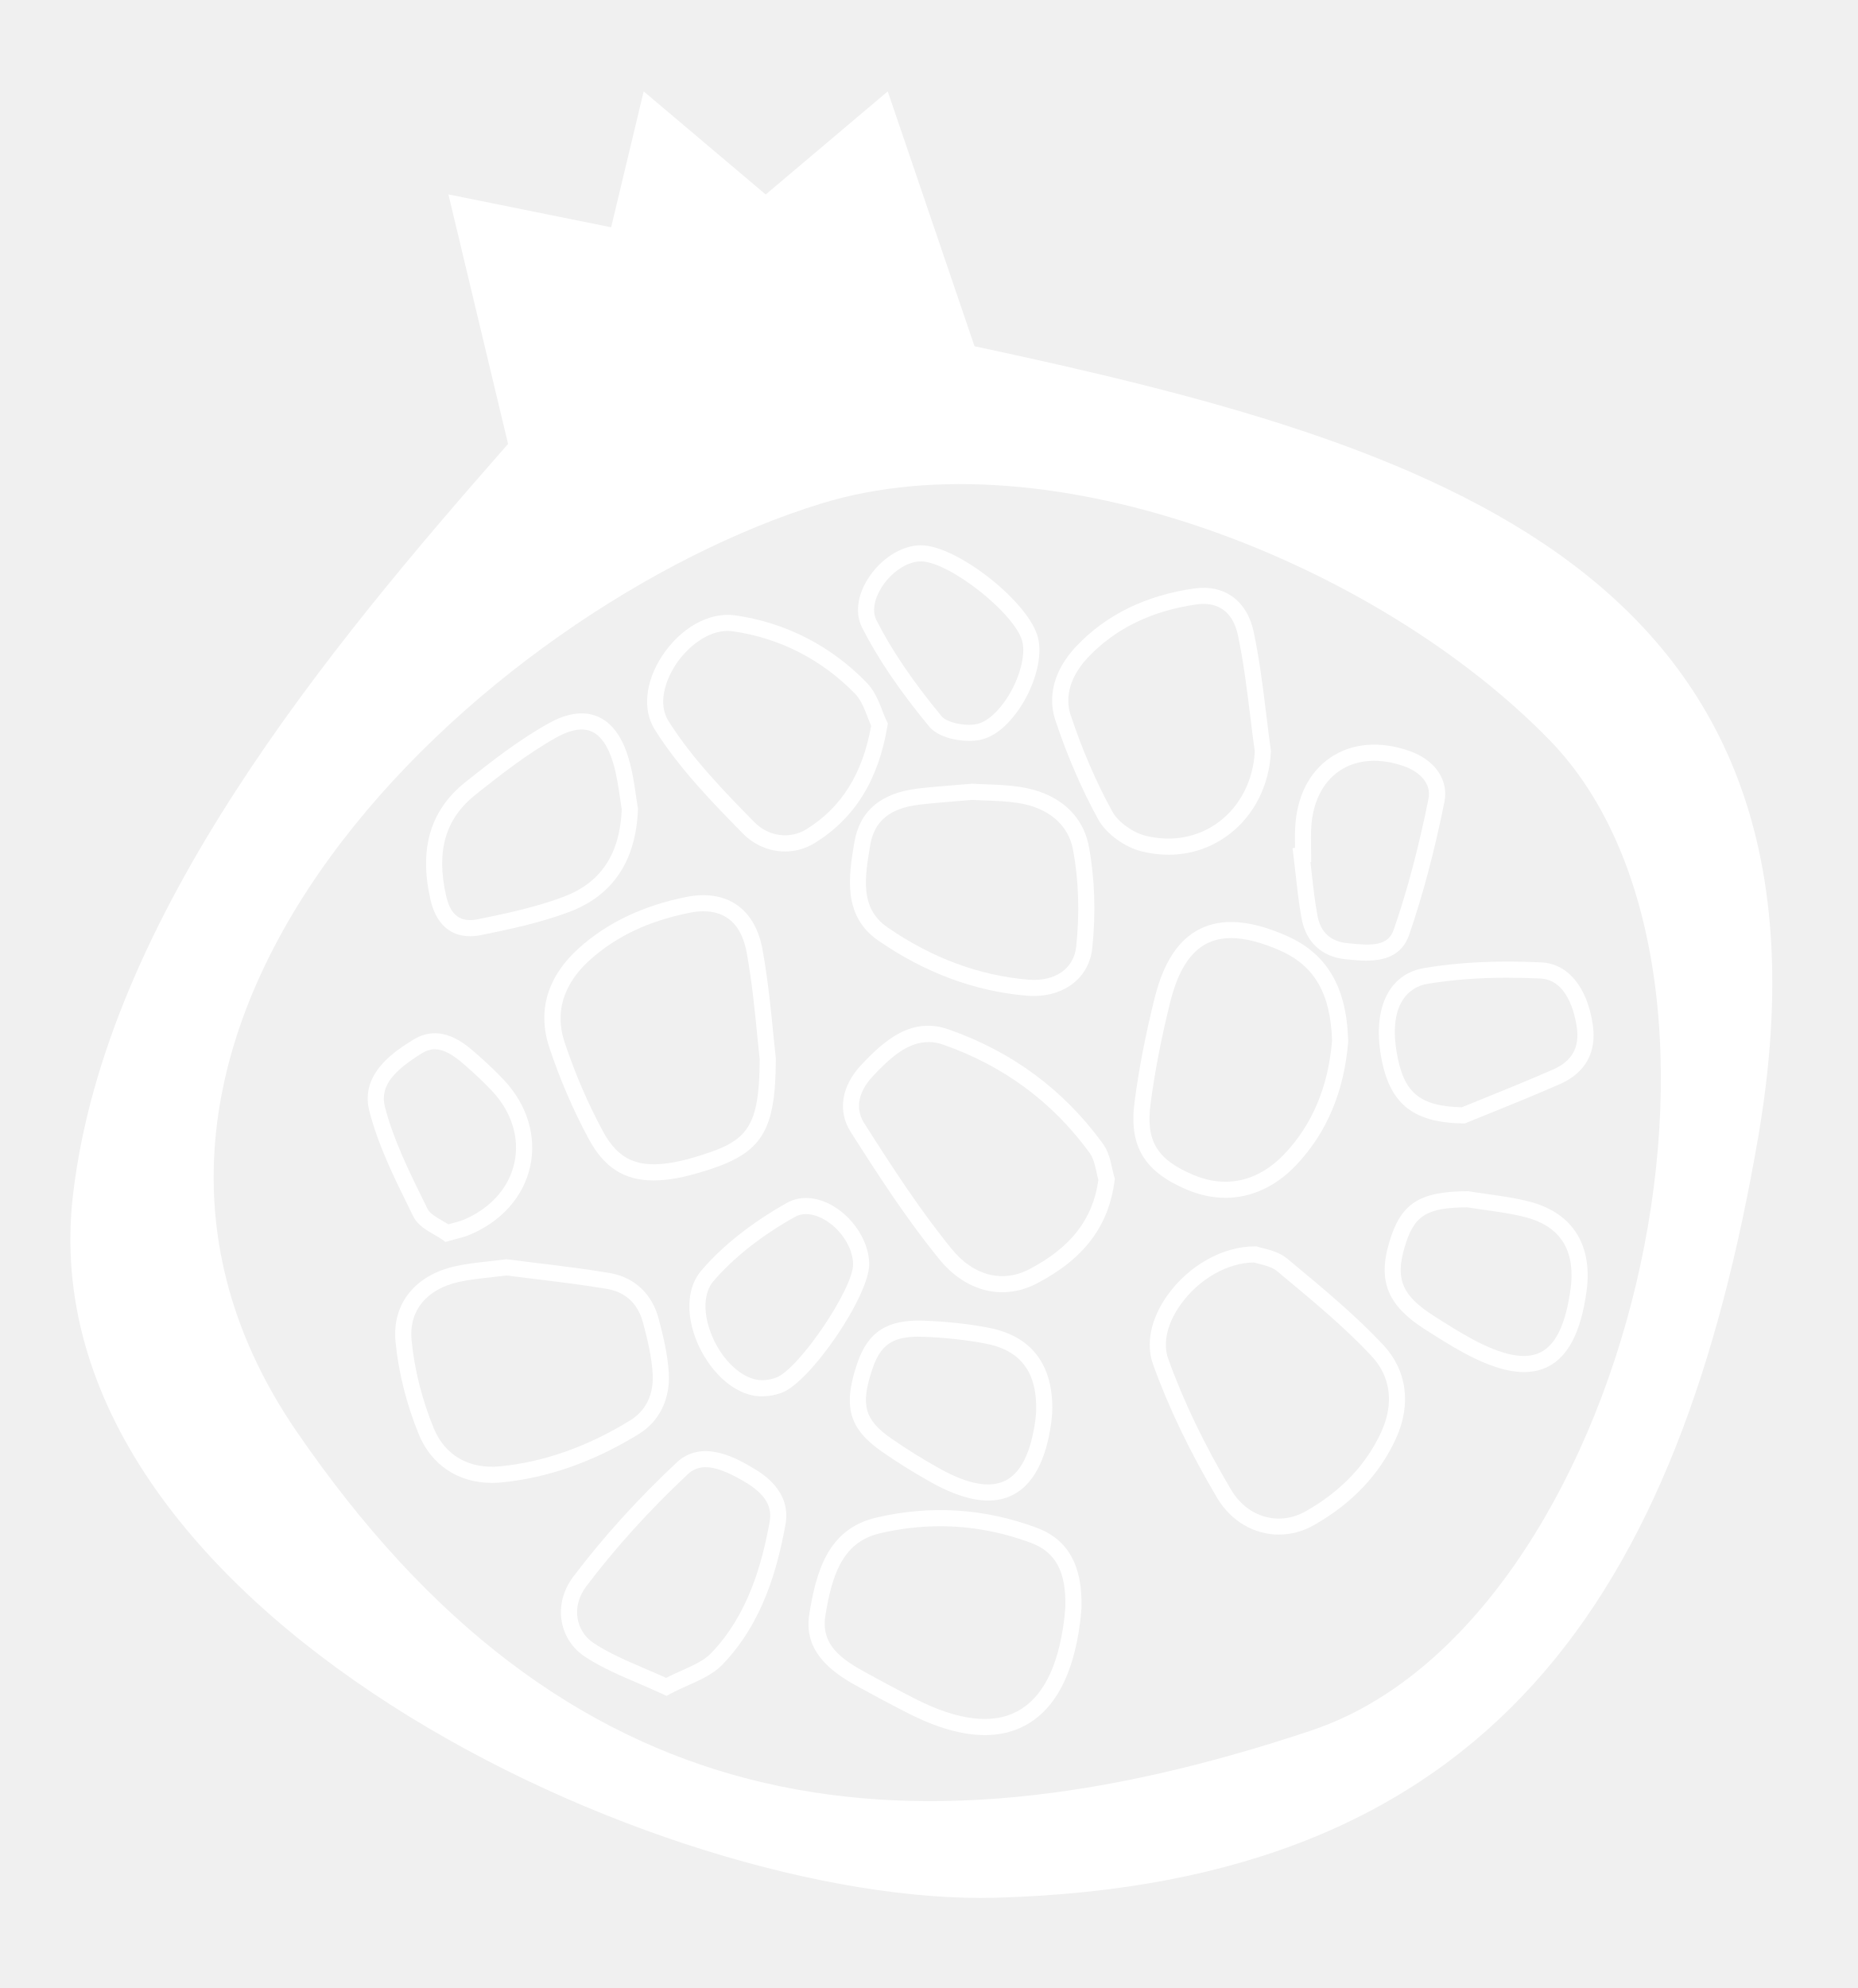
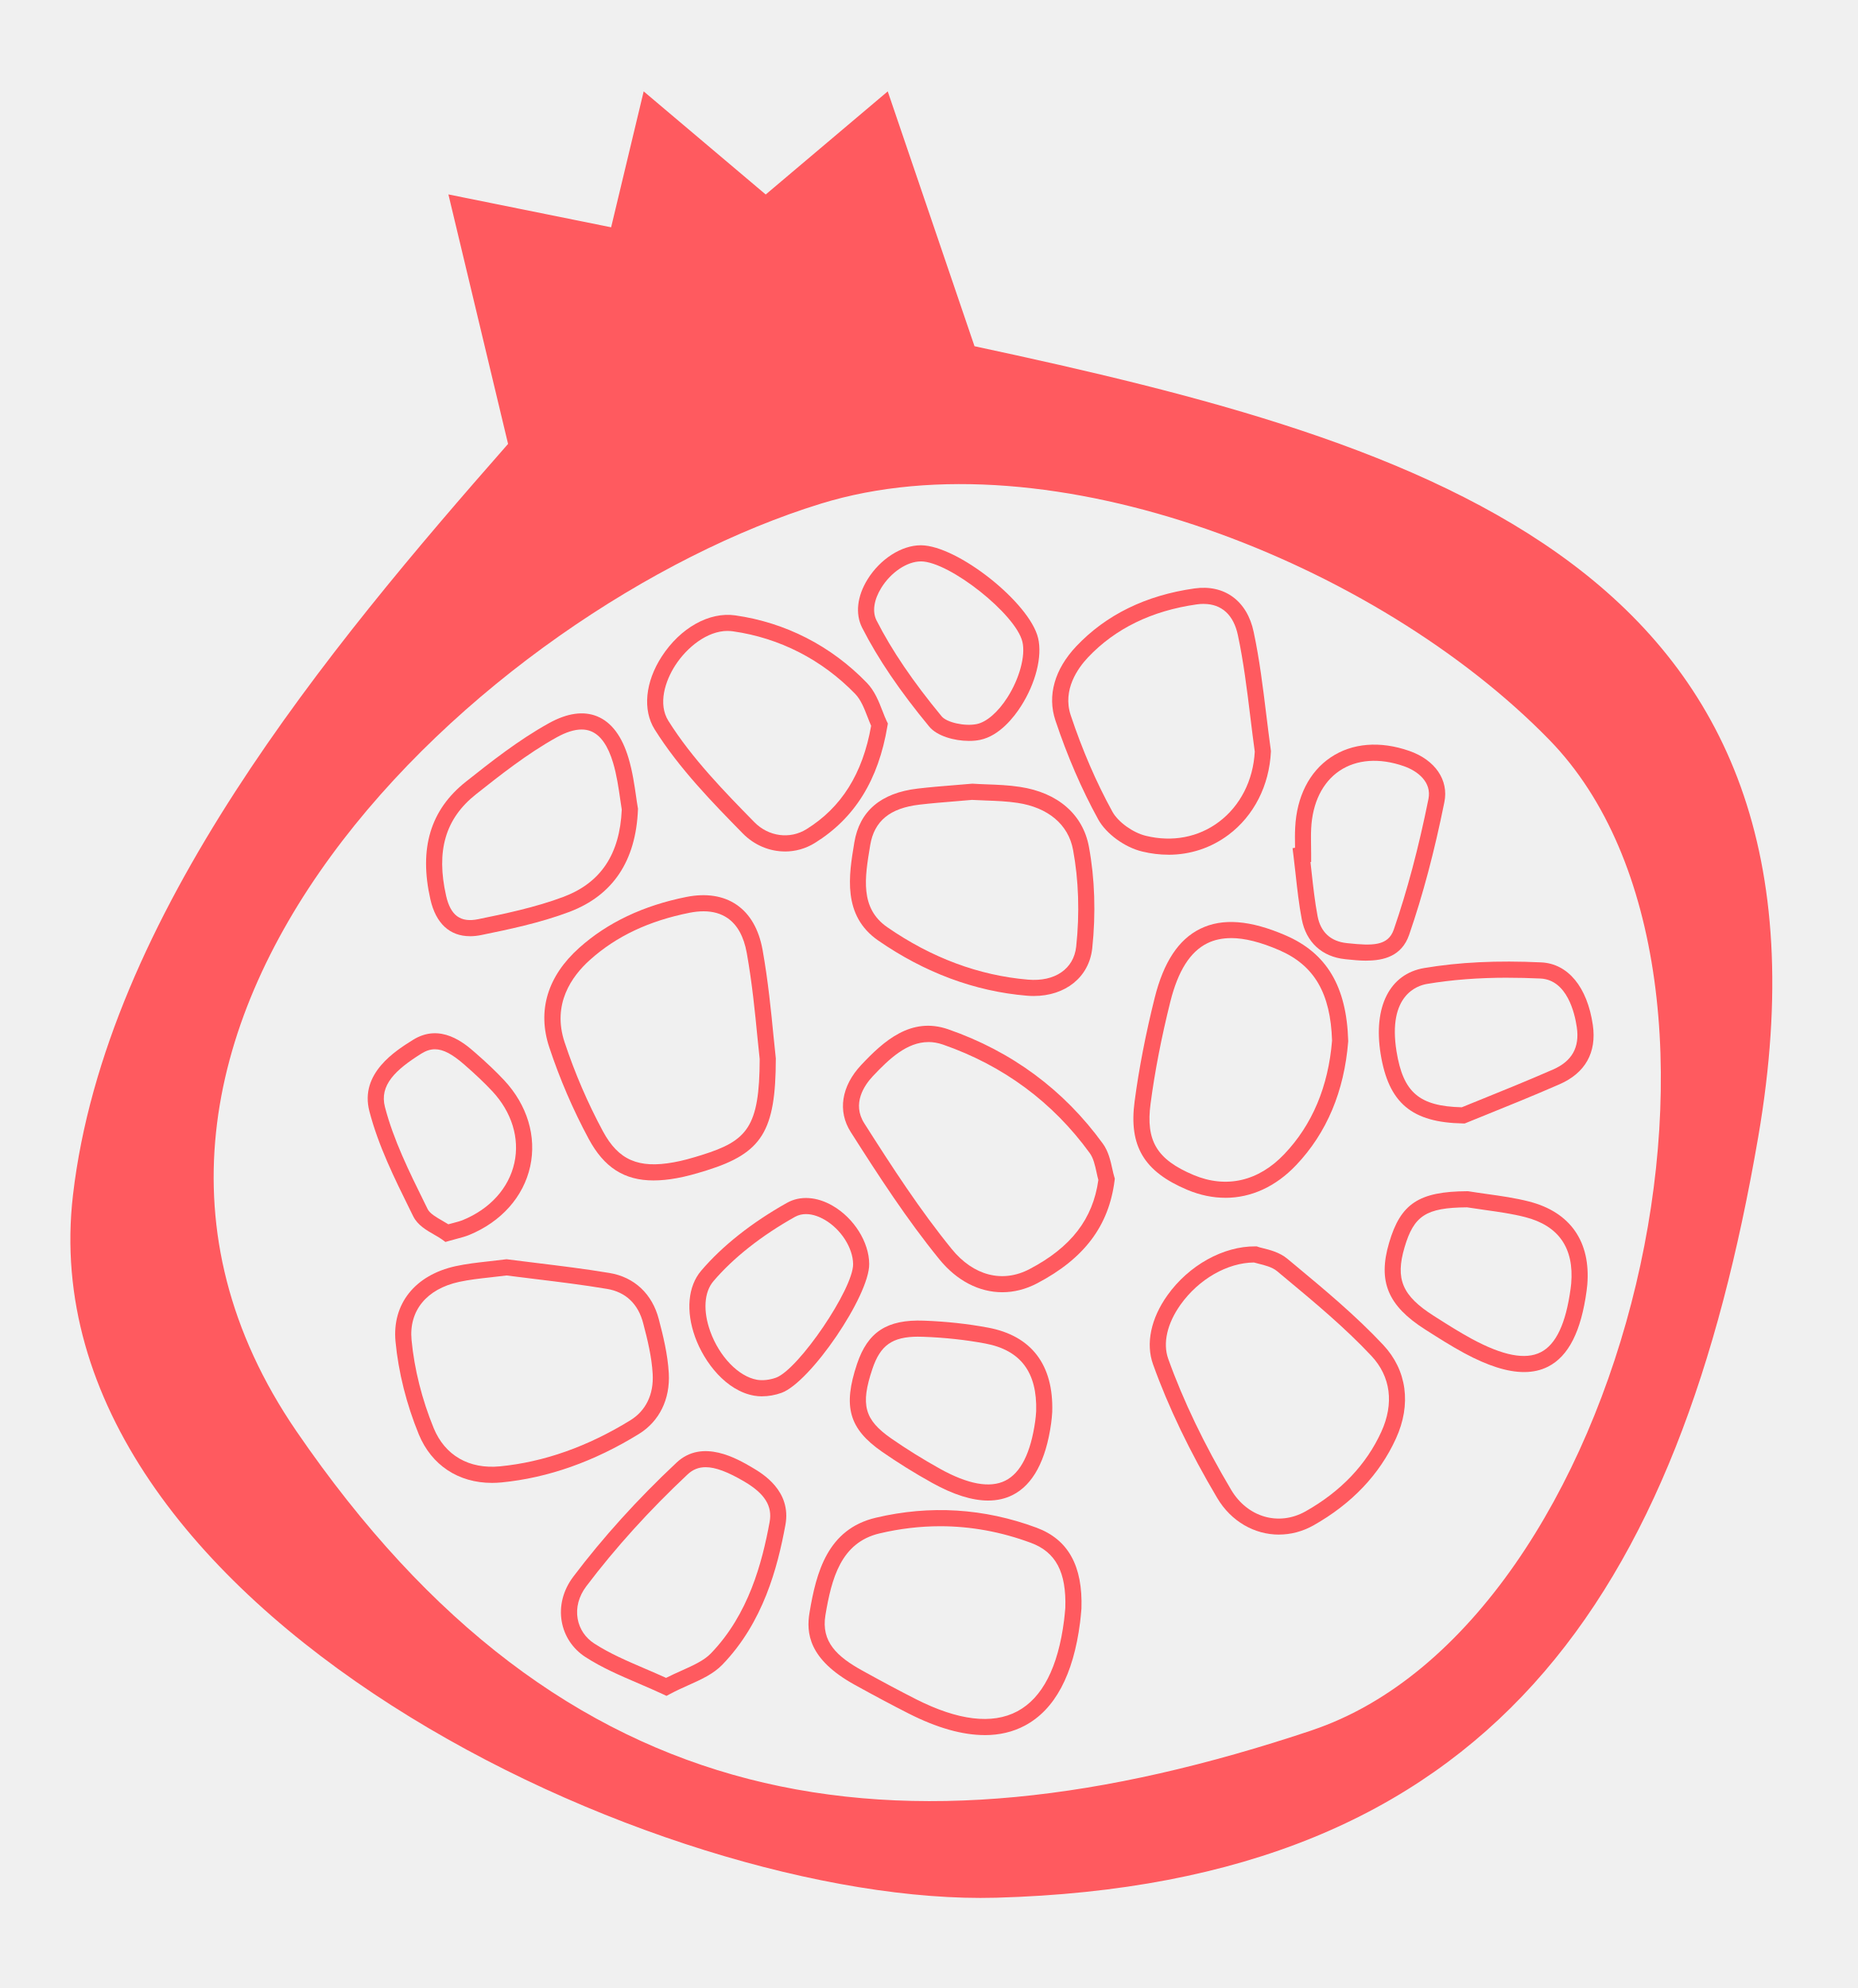
<svg xmlns="http://www.w3.org/2000/svg" viewBox="0 0 595.28 637">
-   <path fill="#fff" d="M312.32,110.94l-27.81-81.66-39.11,33.04-39.11-33.04-10.43,43.55-52.15-10.53,19.12,79.94C105.3,207.71,33.83,293.42,23.39,382.91c-15.49,132.89,189.07,228.13,295.88,225.16,158.69-4.41,218.93-96.74,244.22-243.76,31.4-182.62-106.31-222.32-251.17-253.37M420.39,554.45c-132.91,44.46-239.9,29.04-325.41-95.89C7.42,330.66,155.89,194.41,263.08,161.38c73.5-22.64,178.41,19.18,233.48,75.7,74.03,75.95,25.42,283.38-76.18,317.36" />
-   <path fill="#fff" d="M209.45,378.24c-9.45,0-15.87-4.21-20.77-13.3-5.02-9.32-9.28-19.21-12.65-29.38-3.89-11.74-.57-22.76,9.61-31.86,9.03-8.09,20.6-13.57,34.4-16.31,6.27-1.24,11.8-.38,16,2.49,4.35,2.97,7.17,7.87,8.37,14.55,1.76,9.82,2.75,19.94,3.47,27.33.27,2.78.51,5.18.74,7.18l.02.15v.15c-.04,23.19-4.39,30.21-22.13,35.77-3.53,1.1-6.51,1.94-9.62,2.5-2.67.49-5.15.73-7.44.73ZM225.48,292c-1.39,0-2.86.15-4.43.46-13.05,2.59-23.5,7.52-31.95,15.09-5.95,5.32-12.19,14.22-8.16,26.39,3.28,9.89,7.41,19.49,12.29,28.55,4.98,9.22,11.35,12.01,22.74,9.93,2.86-.51,5.66-1.31,9-2.35,14.49-4.54,18.44-8.89,18.5-30.69-.23-2.01-.47-4.39-.73-7.12-.75-7.71-1.69-17.3-3.41-26.92-.95-5.26-3.03-9.03-6.2-11.19-2.1-1.43-4.66-2.15-7.65-2.15Z" />
-   <path fill="#fff" d="M157.66,475.15c-10.73,0-19.36-5.66-23.44-15.55-3.95-9.64-6.53-19.92-7.46-29.73-1.14-12.07,6.26-21.33,19.3-24.17,3.44-.75,6.9-1.13,10.57-1.54,1.72-.19,3.5-.39,5.36-.63l.34-.04.34.04c3.1.41,6.27.79,9.47,1.18,7.59.93,15.43,1.88,23.24,3.19,7.93,1.32,13.68,6.73,15.76,14.82,1.37,5.19,2.86,11.25,3.2,17.27.47,8.32-3.01,15.42-9.55,19.47-14.36,8.86-29.17,14.09-44.04,15.54-1.04.1-2.07.15-3.07.15ZM162.32,408.69c-1.77.23-3.47.42-5.12.6-3.53.39-6.86.76-10.04,1.45-10.44,2.27-16.15,9.24-15.26,18.63.88,9.31,3.34,19.08,7.1,28.25,3.6,8.73,11.34,13.19,21.24,12.23,14.08-1.37,28.15-6.35,41.83-14.79,4.95-3.07,7.47-8.31,7.11-14.78-.31-5.54-1.67-11.07-3.04-16.26-1.6-6.22-5.61-10.03-11.61-11.03-7.69-1.29-15.48-2.24-23.01-3.16-3.11-.38-6.17-.75-9.18-1.14Z" />
-   <path fill="#fff" d="M409.89,491.72c-7.79,0-15.3-4.17-19.78-11.72-8.74-14.72-15.67-29.14-20.58-42.86-2.37-6.6-.69-14.66,4.61-22.09,6.87-9.64,17.93-15.77,28.21-15.68h.45s.42.16.42.16c.29.11.86.25,1.47.4,2.15.53,5.4,1.33,7.86,3.38l2.33,1.93c9.67,8.04,19.67,16.36,28.41,25.68,7.61,8.12,9.1,19.05,4.1,30.01-5.25,11.53-14.14,20.89-26.41,27.82-3.55,2-7.35,2.96-11.08,2.96ZM401.9,404.53c-8.52.06-17.72,5.33-23.55,13.51-4.3,6.04-5.74,12.36-3.95,17.35,4.8,13.41,11.58,27.53,20.16,41.97,5.25,8.84,15.29,11.74,23.88,6.9,11.3-6.38,19.45-14.95,24.25-25.47,4.15-9.08,3.02-17.72-3.17-24.33-8.51-9.09-18.39-17.3-27.94-25.24l-2.33-1.94c-1.55-1.29-3.99-1.89-5.78-2.33-.58-.14-1.1-.27-1.56-.41Z" />
-   <path fill="#fff" d="M321.22,414.06c-7.37,0-14.56-3.64-20.2-10.59-10.35-12.72-19.34-26.55-28.39-40.78-4.23-6.65-2.98-14.65,3.34-21.41,7.26-7.73,16.01-15.61,27.95-11.46,20.36,7.08,37.02,19.4,49.52,36.62,1.8,2.47,2.46,5.45,3.04,8.08.21.95.41,1.85.64,2.58l.17.54-.07.56c-1.83,14.6-9.73,25.09-24.86,33.02-3.64,1.91-7.41,2.84-11.14,2.84ZM297.55,333.9c-6.85,0-12.53,5.32-17.81,10.93-2.75,2.93-6.76,8.8-2.75,15.1,8.97,14.1,17.85,27.78,28.03,40.29,6.96,8.56,16.28,10.97,24.93,6.43,13.31-6.97,20.33-16.06,22.06-28.56-.22-.78-.4-1.59-.58-2.45-.49-2.24-1-4.55-2.17-6.15-11.87-16.35-27.7-28.05-47.04-34.78-1.62-.56-3.18-.82-4.68-.82Z" />
-   <path fill="#fff" d="M392.7,383.8c-4.01,0-8.09-.84-12.16-2.54-13.92-5.85-18.81-14.06-16.91-28.35,1.38-10.43,3.54-21.6,6.44-33.21,2.87-11.44,7.64-18.67,14.58-22.09,7.1-3.5,16.07-2.8,27.43,2.13,13.14,5.69,19.49,16.4,20,33.7v.14s0,.14,0,.14c-1.27,15.97-6.88,29.3-16.67,39.6-6.55,6.92-14.45,10.49-22.71,10.49ZM394.55,300.59c-2.85,0-5.38.55-7.62,1.65-5.49,2.71-9.37,8.83-11.85,18.71-2.85,11.42-4.98,22.4-6.33,32.64-1.6,11.96,2.01,17.96,13.78,22.91,10.49,4.4,20.83,2.01,29.12-6.74,8.93-9.4,14.06-21.62,15.26-36.32-.48-15.18-5.69-24.11-16.89-28.97-5.98-2.59-11.11-3.89-15.48-3.89Z" />
-   <path fill="#fff" d="M374.48,273.87c-2.77,0-5.6-.34-8.45-1.03-5.61-1.36-11.51-5.68-14.05-10.26-5.29-9.61-9.92-20.3-13.75-31.79-2.62-7.92-.25-16.32,6.68-23.68,9.56-10.11,22.31-16.36,37.9-18.56,9.62-1.36,16.9,3.99,18.98,13.95,1.87,8.76,2.97,17.78,4.04,26.51.46,3.73.93,7.58,1.45,11.35l.03.24v.24c-.51,10.85-5.45,20.56-13.58,26.65-5.63,4.22-12.27,6.39-19.27,6.39ZM385.76,193.5c-.71,0-1.45.05-2.22.16-14.4,2.03-26.13,7.75-34.86,16.99-3.22,3.42-8.23,10.37-5.54,18.5,3.73,11.19,8.23,21.6,13.37,30.93,1.83,3.32,6.55,6.72,10.74,7.74,8.49,2.06,16.8.48,23.4-4.47,6.83-5.12,11.01-13.32,11.49-22.52-.52-3.73-.98-7.52-1.43-11.19-1.06-8.62-2.15-17.52-3.97-26.07-1.37-6.56-5.23-10.06-10.98-10.06Z" />
-   <path fill="#fff" d="M315.59,555.96c-7.14,0-15.28-2.3-24.36-6.9-5.24-2.66-10.73-5.58-17.28-9.2-14.92-8.22-15.58-16.72-14.5-23.19,2.14-12.77,5.73-26.71,21.25-30.36,17.39-4.11,34.72-3.03,51.5,3.2,10.14,3.76,14.85,12.24,14.39,25.93l-.03.29c-.01.11-.03.31-.05.59-.07.82-.19,2.18-.36,3.55-2.15,16.84-8.11,27.96-17.71,33.06-3.82,2.03-8.11,3.04-12.84,3.04ZM301.32,489.04c-6.45,0-12.94.77-19.44,2.3-12.43,2.93-15.38,14.54-17.34,26.18-1.43,8.55,3.72,13.31,11.9,17.82,6.5,3.59,11.94,6.49,17.12,9.12,13.51,6.84,24.43,8.15,32.45,3.9,8.03-4.26,13.08-14.06,15.01-29.15.16-1.27.27-2.57.34-3.34.03-.29.05-.53.06-.69.36-11.44-3.04-17.86-11.03-20.82-9.54-3.54-19.27-5.32-29.08-5.32Z" />
-   <path fill="#fff" d="M251.58,272.83c-4.91,0-9.8-1.98-13.53-5.78-9.53-9.72-20.34-20.74-28.23-33.32-3.92-6.25-3.04-15.21,2.28-23.4,5.97-9.18,15.21-14.34,23.54-13.15,16.11,2.3,30.68,9.75,42.13,21.56,2.57,2.63,3.91,6.11,5.1,9.18.45,1.16.88,2.27,1.32,3.17l.36.74-.14.81c-2.88,17.29-10.48,29.54-23.25,37.46-2.97,1.84-6.28,2.74-9.59,2.74ZM233.21,202.16c-6.63,0-13.08,5.32-16.76,10.98-3.3,5.08-5.63,12.43-2.24,17.84,7.59,12.11,18.19,22.91,27.54,32.45,4.53,4.63,11.4,5.56,16.7,2.27,11.24-6.97,18.03-17.81,20.74-33.13-.39-.88-.75-1.82-1.13-2.79-1.06-2.73-2.15-5.56-3.98-7.44-10.65-10.98-24.19-17.91-39.15-20.05-.57-.08-1.14-.12-1.71-.12Z" />
-   <path fill="#fff" d="M331.28,319.14c-.73,0-1.48-.03-2.24-.1-16.64-1.4-32.67-7.36-47.63-17.71-11.51-8-9.36-20.88-7.63-31.24l.02-.13c1.67-10.06,8.48-15.87,20.24-17.27,3.93-.47,7.8-.78,11.89-1.11,1.78-.14,3.57-.29,5.4-.45l.19-.02h.19c1.44.1,2.91.15,4.4.21,3.51.13,7.15.26,10.77.82,12.15,1.83,20.21,8.83,22.11,19.22,1.88,10.11,2.25,21.35,1.06,32.48-.99,9.24-8.57,15.3-18.77,15.3ZM311.59,256.3c-1.77.16-3.52.3-5.25.44-4.04.33-7.86.64-11.7,1.09-9.46,1.12-14.46,5.25-15.75,12.98l-.02.14c-1.72,10.29-3.34,20.01,5.48,26.14,14.21,9.83,29.39,15.48,45.12,16.81,8.62.73,14.67-3.44,15.44-10.6,1.14-10.64.79-21.36-1.01-30.99-1.48-8.09-7.97-13.57-17.8-15.05-3.34-.51-6.82-.64-10.19-.76-1.46-.05-2.91-.11-4.32-.19Z" />
-   <path fill="#fff" d="M213.61,543.4l-1.17-.55c-2.59-1.21-5.23-2.34-7.77-3.43-6.04-2.59-11.74-5.04-17.05-8.47-4.06-2.63-6.75-6.67-7.59-11.37-.87-4.95.44-10.05,3.71-14.38,9.49-12.56,20.61-24.85,33.07-36.53,8.32-7.83,19.55-1.21,24.34,1.61,3.11,1.83,12.6,7.4,10.56,18.38-2.53,13.71-7.12,31.18-20.17,44.71-2.91,3.02-6.84,4.78-10.99,6.64-1.9.85-3.87,1.74-5.81,2.78l-1.14.61ZM226.14,470.12c-2.28,0-4.14.78-5.77,2.31-12.25,11.49-23.18,23.56-32.49,35.88-2.39,3.17-3.37,6.85-2.75,10.37.58,3.28,2.46,6.09,5.31,7.93,4.94,3.2,10.44,5.56,16.27,8.06,2.21.95,4.48,1.92,6.76,2.96,1.7-.86,3.36-1.61,4.98-2.33,3.84-1.73,7.16-3.22,9.39-5.52,12.1-12.53,16.41-29.06,18.81-42.06.96-5.13-1.54-9.14-8.1-12.99-5.25-3.09-9.23-4.61-12.41-4.61Z" />
-   <path fill="#fff" d="M150.63,299.98c-6.49,0-10.94-4.08-12.69-11.78-3.72-16.37,0-28.72,11.38-37.73,7.86-6.23,16.77-13.29,26.56-18.72,5.89-3.27,11.1-4.01,15.5-2.22,4.6,1.88,7.98,6.4,10.07,13.44,1.27,4.27,1.9,8.69,2.41,12.24.19,1.31.36,2.52.55,3.57l.05.27v.28c-.64,16.52-8.03,27.57-21.96,32.85-9.47,3.58-19.85,5.7-28.18,7.41-1.29.27-2.53.4-3.69.4ZM186.4,233.75c-2.31,0-4.99.84-8.01,2.52-9.42,5.23-18.15,12.15-25.86,18.25-9.79,7.76-12.83,18.1-9.55,32.54,1.44,6.33,4.62,8.63,10.3,7.46,8.16-1.67,18.31-3.75,27.39-7.18,11.9-4.51,17.98-13.65,18.6-27.94-.18-1.03-.34-2.2-.52-3.45-.49-3.38-1.09-7.6-2.25-11.5-1.62-5.47-4-8.87-7.07-10.13-.93-.38-1.94-.57-3.03-.57Z" />
-   <path fill="#fff" d="M316.69,480.81c-5.16,0-11.15-1.89-17.93-5.65-5.64-3.13-11.05-6.5-16.09-10-10.57-7.36-12.59-14.46-8-28.13,3.44-10.27,9.64-14.3,21.42-13.86,7.18.26,14.12,1.02,20.61,2.24,13.88,2.6,20.98,11.93,20.53,26.98l-.04.58c-.05.71-.14,1.89-.31,3.08-1.68,12.01-5.86,19.76-12.41,23.02-2.33,1.16-4.93,1.74-7.79,1.74ZM294.34,428.3c-8.4,0-12.21,2.75-14.76,10.37-3.86,11.47-2.56,16.25,6.05,22.24,4.89,3.4,10.15,6.67,15.65,9.73,8.95,4.97,15.99,6.25,20.9,3.8,4.94-2.46,8.17-8.89,9.6-19.12.15-1.02.22-2.05.27-2.73l.03-.41c.36-12.47-4.98-19.57-16.32-21.69-6.24-1.17-12.92-1.9-19.85-2.15-.54-.02-1.07-.03-1.57-.03Z" />
-   <path fill="#fff" d="M469.46,359.98h-.53c-16.48-.29-23.9-6.53-26.45-22.26-2.44-15.13,2.91-25.68,13.97-27.54,11.13-1.88,23.4-2.47,37.49-1.81,8.59.4,14.77,7.9,16.54,20.04,1.28,8.85-2.42,15.43-10.7,19.03-8.35,3.65-16.74,7.04-23.48,9.76-2.36.95-4.5,1.82-6.34,2.57l-.49.2ZM483.19,313.28c-9.43,0-17.96.66-25.89,2-3.02.51-12.64,3.57-9.73,21.62,2.14,13.15,7.24,17.56,20.91,17.9,1.73-.71,3.71-1.51,5.87-2.38,6.71-2.71,15.06-6.09,23.35-9.71,6.09-2.65,8.59-7.08,7.65-13.55-.66-4.56-3.13-15.22-11.67-15.62-3.62-.17-7.12-.25-10.5-.25Z" />
-   <path fill="#fff" d="M488.44,439.64c-5.33,0-11.69-2.03-19.22-6.1-4.12-2.23-8.12-4.77-11.98-7.23l-.52-.33c-11.95-7.61-15.18-15.39-11.53-27.76,3.69-12.58,9.55-16.44,25.06-16.53h.22s.21.03.21.03c1.96.32,3.99.6,5.95.88,4.44.62,9.02,1.26,13.47,2.41,13.16,3.38,19.77,12.86,18.6,26.72-.04.54-.11,1.14-.21,1.85-1.76,13.03-5.8,20.99-12.35,24.32-2.28,1.16-4.84,1.74-7.7,1.74ZM470.06,386.86c-13.01.1-16.93,2.65-19.92,12.82-3.01,10.19-.73,15.52,9.35,21.94l.52.33c3.79,2.41,7.7,4.9,11.66,7.04,9.96,5.39,17.2,6.8,22.12,4.29,4.92-2.5,8.06-9.19,9.58-20.44.08-.53.14-1.03.18-1.54.96-11.39-4-18.55-14.74-21.31-4.17-1.07-8.61-1.69-12.9-2.29-1.92-.27-3.9-.55-5.85-.86Z" />
-   <path fill="#fff" d="M437.92,307.82c-2.21,0-4.37-.23-6.26-.42l-.57-.06c-7.42-.77-12.48-5.43-13.89-12.79-.91-4.79-1.45-9.68-1.97-14.41-.22-1.97-.44-3.94-.68-5.91l-.3-2.45.79-.14c0-.17,0-.34,0-.51-.03-1.93-.06-3.93.05-5.94.48-9.89,4.52-17.89,11.37-22.5,6.86-4.62,15.82-5.36,25.23-2.07,8.27,2.89,12.67,9.34,11.21,16.43-3.2,15.84-6.89,29.74-11.29,42.49-2.37,6.84-8.15,8.26-13.67,8.26ZM419.99,276.21c.13,1.12.25,2.23.37,3.35.51,4.63,1.04,9.42,1.91,14.01.97,5.1,4.2,8.08,9.34,8.62l.57.06c7.57.79,12.68.92,14.51-4.39,4.32-12.53,7.96-26.21,11.11-41.83,1.1-5.35-3.33-8.94-7.85-10.52-7.83-2.74-15.16-2.21-20.64,1.47-5.46,3.68-8.69,10.24-9.09,18.48-.1,1.84-.07,3.66-.04,5.59.01.93.03,1.86.03,2.79v2.36l-.23.02Z" />
-   <path fill="#fff" d="M310.55,237.4c-4.75,0-10.26-1.57-12.75-4.59-9.41-11.38-16.44-21.74-21.5-31.69-2.24-4.42-1.61-10.05,1.73-15.46,4.05-6.55,10.9-10.94,17.07-10.94.03,0,.05,0,.08,0h0c11.69.07,34.83,18.41,37.52,29.74,1.39,5.87-.76,14.44-5.49,21.83-2.23,3.49-6.91,9.53-13.15,10.79-1.07.22-2.26.32-3.51.32ZM295.1,179.89c-4.38,0-9.58,3.48-12.67,8.49-2.37,3.84-2.92,7.63-1.52,10.4,4.88,9.6,11.71,19.66,20.87,30.74,1.64,1.99,7.42,3.27,11.25,2.49,3.15-.64,6.82-3.82,9.82-8.51,3.89-6.07,5.87-13.41,4.82-17.85-2.1-8.85-23.38-25.71-32.52-25.77h-.05Z" />
-   <path fill="#fff" d="M244.23,447.42c-.87,0-1.71-.07-2.52-.21-8.96-1.57-15.97-10.58-18.94-18.8-3.01-8.33-2.29-16.26,1.93-21.22,6.75-7.94,16.27-15.47,27.53-21.78,4.21-2.35,9.54-2.01,14.64.95,6.83,3.96,11.64,11.63,11.7,18.63.11,10.13-18.8,37.92-28.11,41.31-2.01.73-4.19,1.11-6.23,1.11ZM258.32,389.02c-1.18,0-2.39.25-3.56.9-10.73,6.01-19.76,13.14-26.12,20.61-3,3.52-3.37,9.55-1,16.11,2.91,8.07,9.07,14.43,14.97,15.47,1.8.31,4.08.06,6.09-.67,7.24-2.64,24.8-28.49,24.71-36.39h0c-.05-5.2-3.88-11.18-9.13-14.22-1.37-.79-3.59-1.81-5.96-1.81Z" />
-   <path fill="#fff" d="M142.74,397.94l-1.02-.75c-.66-.49-1.54-.99-2.48-1.53-2.54-1.45-5.41-3.1-6.8-5.92l-1.02-2.06c-5-10.13-10.18-20.59-13.04-31.63-3.16-12.13,8.4-19.37,13.96-22.84,8.88-5.55,16.57,1.15,19.86,4.01,3.77,3.28,6.75,6.11,9.39,8.93,7.4,7.94,10.43,18,8.33,27.59-2.14,9.76-9.3,17.78-19.62,22-1.15.46-2.29.77-3.73,1.15-.75.2-1.6.42-2.59.71l-1.22.35ZM139.38,336.21c-1.46,0-2.86.47-4.31,1.37-8.34,5.22-13.53,10.14-11.69,17.16,2.73,10.52,7.79,20.75,12.67,30.64l1.02,2.07c.69,1.4,2.84,2.63,4.73,3.72.63.36,1.28.73,1.89,1.12.56-.15,1.07-.29,1.54-.41,1.31-.35,2.26-.6,3.1-.94,8.72-3.57,14.75-10.25,16.52-18.32,1.74-7.91-.83-16.27-7.06-22.95-2.51-2.68-5.37-5.4-9-8.56-3.82-3.33-6.72-4.9-9.41-4.9Z" />
+   <path fill="#FF5A5F" d="M312.32,110.94l-27.81-81.66-39.11,33.04-39.11-33.04-10.43,43.55-52.15-10.53,19.12,79.94C105.3,207.71,33.83,293.42,23.39,382.91c-15.49,132.89,189.07,228.13,295.88,225.16,158.69-4.41,218.93-96.74,244.22-243.76,31.4-182.62-106.31-222.32-251.17-253.37M420.39,554.45c-132.91,44.46-239.9,29.04-325.41-95.89C7.42,330.66,155.89,194.41,263.08,161.38c73.5-22.64,178.41,19.18,233.48,75.7,74.03,75.95,25.42,283.38-76.18,317.36" />
+   <path fill="#FF5A5F" d="M209.45,378.24c-9.45,0-15.87-4.21-20.77-13.3-5.02-9.32-9.28-19.21-12.65-29.38-3.89-11.74-.57-22.76,9.61-31.86,9.03-8.09,20.6-13.57,34.4-16.31,6.27-1.24,11.8-.38,16,2.49,4.35,2.97,7.17,7.87,8.37,14.55,1.76,9.82,2.75,19.94,3.47,27.33.27,2.78.51,5.18.74,7.18l.02.15v.15c-.04,23.19-4.39,30.21-22.13,35.77-3.53,1.1-6.51,1.94-9.62,2.5-2.67.49-5.15.73-7.44.73ZM225.48,292c-1.39,0-2.86.15-4.43.46-13.05,2.59-23.5,7.52-31.95,15.09-5.95,5.32-12.19,14.22-8.16,26.39,3.28,9.89,7.41,19.49,12.29,28.55,4.98,9.22,11.35,12.01,22.74,9.93,2.86-.51,5.66-1.31,9-2.35,14.49-4.54,18.44-8.89,18.5-30.69-.23-2.01-.47-4.39-.73-7.12-.75-7.71-1.69-17.3-3.41-26.92-.95-5.26-3.03-9.03-6.2-11.19-2.1-1.43-4.66-2.15-7.65-2.15Z" />
+   <path fill="#FF5A5F" d="M157.66,475.15c-10.73,0-19.36-5.66-23.44-15.55-3.95-9.64-6.53-19.92-7.46-29.73-1.14-12.07,6.26-21.33,19.3-24.17,3.44-.75,6.9-1.13,10.57-1.54,1.72-.19,3.5-.39,5.36-.63l.34-.04.34.04c3.1.41,6.27.79,9.47,1.18,7.59.93,15.43,1.88,23.24,3.19,7.93,1.32,13.68,6.73,15.76,14.82,1.37,5.19,2.86,11.25,3.2,17.27.47,8.32-3.01,15.42-9.55,19.47-14.36,8.86-29.17,14.09-44.04,15.54-1.04.1-2.07.15-3.07.15ZM162.32,408.69c-1.77.23-3.47.42-5.12.6-3.53.39-6.86.76-10.04,1.45-10.44,2.27-16.15,9.24-15.26,18.63.88,9.31,3.34,19.08,7.1,28.25,3.6,8.73,11.34,13.19,21.24,12.23,14.08-1.37,28.15-6.35,41.83-14.79,4.95-3.07,7.47-8.31,7.11-14.78-.31-5.54-1.67-11.07-3.04-16.26-1.6-6.22-5.61-10.03-11.61-11.03-7.69-1.29-15.48-2.24-23.01-3.16-3.11-.38-6.17-.75-9.18-1.14Z" />
+   <path fill="#FF5A5F" d="M409.89,491.72c-7.79,0-15.3-4.17-19.78-11.72-8.74-14.72-15.67-29.14-20.58-42.86-2.37-6.6-.69-14.66,4.61-22.09,6.87-9.64,17.93-15.77,28.21-15.68h.45s.42.16.42.16c.29.11.86.25,1.47.4,2.15.53,5.4,1.33,7.86,3.38l2.33,1.93c9.67,8.04,19.67,16.36,28.41,25.68,7.61,8.12,9.1,19.05,4.1,30.01-5.25,11.53-14.14,20.89-26.41,27.82-3.55,2-7.35,2.96-11.08,2.96ZM401.9,404.53c-8.52.06-17.72,5.33-23.55,13.51-4.3,6.04-5.74,12.36-3.95,17.35,4.8,13.41,11.58,27.53,20.16,41.97,5.25,8.84,15.29,11.74,23.88,6.9,11.3-6.38,19.45-14.95,24.25-25.47,4.15-9.08,3.02-17.72-3.17-24.33-8.51-9.09-18.39-17.3-27.94-25.24l-2.33-1.94c-1.55-1.29-3.99-1.89-5.78-2.33-.58-.14-1.1-.27-1.56-.41Z" />
+   <path fill="#FF5A5F" d="M321.22,414.06c-7.37,0-14.56-3.64-20.2-10.59-10.35-12.72-19.34-26.55-28.39-40.78-4.23-6.65-2.98-14.65,3.34-21.41,7.26-7.73,16.01-15.61,27.95-11.46,20.36,7.08,37.02,19.4,49.52,36.62,1.8,2.47,2.46,5.45,3.04,8.08.21.95.41,1.85.64,2.58l.17.54-.07.56c-1.83,14.6-9.73,25.09-24.86,33.02-3.64,1.91-7.41,2.84-11.14,2.84ZM297.55,333.9c-6.85,0-12.53,5.32-17.81,10.93-2.75,2.93-6.76,8.8-2.75,15.1,8.97,14.1,17.85,27.78,28.03,40.29,6.96,8.56,16.28,10.97,24.93,6.43,13.31-6.97,20.33-16.06,22.06-28.56-.22-.78-.4-1.59-.58-2.45-.49-2.24-1-4.55-2.17-6.15-11.87-16.35-27.7-28.05-47.04-34.78-1.62-.56-3.18-.82-4.68-.82Z" />
+   <path fill="#FF5A5F" d="M392.7,383.8c-4.01,0-8.09-.84-12.16-2.54-13.92-5.85-18.81-14.06-16.91-28.35,1.38-10.43,3.54-21.6,6.44-33.21,2.87-11.44,7.64-18.67,14.58-22.09,7.1-3.5,16.07-2.8,27.43,2.13,13.14,5.69,19.49,16.4,20,33.7v.14s0,.14,0,.14c-1.27,15.97-6.88,29.3-16.67,39.6-6.55,6.92-14.45,10.49-22.71,10.49ZM394.55,300.59c-2.85,0-5.38.55-7.62,1.65-5.49,2.71-9.37,8.83-11.85,18.71-2.85,11.42-4.98,22.4-6.33,32.64-1.6,11.96,2.01,17.96,13.78,22.91,10.49,4.4,20.83,2.01,29.12-6.74,8.93-9.4,14.06-21.62,15.26-36.32-.48-15.18-5.69-24.11-16.89-28.97-5.98-2.59-11.11-3.89-15.48-3.89Z" />
+   <path fill="#FF5A5F" d="M374.48,273.87c-2.77,0-5.6-.34-8.45-1.03-5.61-1.36-11.51-5.68-14.05-10.26-5.29-9.61-9.92-20.3-13.75-31.79-2.62-7.92-.25-16.32,6.68-23.68,9.56-10.11,22.31-16.36,37.9-18.56,9.62-1.36,16.9,3.99,18.98,13.95,1.87,8.76,2.97,17.78,4.04,26.51.46,3.73.93,7.58,1.45,11.35l.03.24v.24c-.51,10.85-5.45,20.56-13.58,26.65-5.63,4.22-12.27,6.39-19.27,6.39ZM385.76,193.5c-.71,0-1.45.05-2.22.16-14.4,2.03-26.13,7.75-34.86,16.99-3.22,3.42-8.23,10.37-5.54,18.5,3.73,11.19,8.23,21.6,13.37,30.93,1.83,3.32,6.55,6.72,10.74,7.74,8.49,2.06,16.8.48,23.4-4.47,6.83-5.12,11.01-13.32,11.49-22.52-.52-3.73-.98-7.52-1.43-11.19-1.06-8.62-2.15-17.52-3.97-26.07-1.37-6.56-5.23-10.06-10.98-10.06Z" />
+   <path fill="#FF5A5F" d="M315.59,555.96c-7.14,0-15.28-2.3-24.36-6.9-5.24-2.66-10.73-5.58-17.28-9.2-14.92-8.22-15.58-16.72-14.5-23.19,2.14-12.77,5.73-26.71,21.25-30.36,17.39-4.11,34.72-3.03,51.5,3.2,10.14,3.76,14.85,12.24,14.39,25.93l-.03.29c-.01.11-.03.31-.05.59-.07.82-.19,2.18-.36,3.55-2.15,16.84-8.11,27.96-17.71,33.06-3.82,2.03-8.11,3.04-12.84,3.04ZM301.32,489.04c-6.45,0-12.94.77-19.44,2.3-12.43,2.93-15.38,14.54-17.34,26.18-1.43,8.55,3.72,13.31,11.9,17.82,6.5,3.59,11.94,6.49,17.12,9.12,13.51,6.84,24.43,8.15,32.45,3.9,8.03-4.26,13.08-14.06,15.01-29.15.16-1.27.27-2.57.34-3.34.03-.29.05-.53.06-.69.36-11.44-3.04-17.86-11.03-20.82-9.54-3.54-19.27-5.32-29.08-5.32Z" />
+   <path fill="#FF5A5F" d="M251.58,272.83c-4.91,0-9.8-1.98-13.53-5.78-9.53-9.72-20.34-20.74-28.23-33.32-3.92-6.25-3.04-15.21,2.28-23.4,5.97-9.18,15.21-14.34,23.54-13.15,16.11,2.3,30.68,9.75,42.13,21.56,2.57,2.63,3.91,6.11,5.1,9.18.45,1.16.88,2.27,1.32,3.17l.36.74-.14.81c-2.88,17.29-10.48,29.54-23.25,37.46-2.97,1.84-6.28,2.74-9.59,2.74ZM233.21,202.16c-6.63,0-13.08,5.32-16.76,10.98-3.3,5.08-5.63,12.43-2.24,17.84,7.59,12.11,18.19,22.91,27.54,32.45,4.53,4.63,11.4,5.56,16.7,2.27,11.24-6.97,18.03-17.81,20.74-33.13-.39-.88-.75-1.82-1.13-2.79-1.06-2.73-2.15-5.56-3.98-7.44-10.65-10.98-24.19-17.91-39.15-20.05-.57-.08-1.14-.12-1.71-.12Z" />
+   <path fill="#FF5A5F" d="M331.28,319.14c-.73,0-1.48-.03-2.24-.1-16.64-1.4-32.67-7.36-47.63-17.71-11.51-8-9.36-20.88-7.63-31.24l.02-.13c1.67-10.06,8.48-15.87,20.24-17.27,3.93-.47,7.8-.78,11.89-1.11,1.78-.14,3.57-.29,5.4-.45l.19-.02h.19c1.44.1,2.91.15,4.4.21,3.51.13,7.15.26,10.77.82,12.15,1.83,20.21,8.83,22.11,19.22,1.88,10.11,2.25,21.35,1.06,32.48-.99,9.24-8.57,15.3-18.77,15.3ZM311.59,256.3c-1.77.16-3.52.3-5.25.44-4.04.33-7.86.64-11.7,1.09-9.46,1.12-14.46,5.25-15.75,12.98l-.02.14c-1.72,10.29-3.34,20.01,5.48,26.14,14.21,9.83,29.39,15.48,45.12,16.81,8.62.73,14.67-3.44,15.44-10.6,1.14-10.64.79-21.36-1.01-30.99-1.48-8.09-7.97-13.57-17.8-15.05-3.34-.51-6.82-.64-10.19-.76-1.46-.05-2.91-.11-4.32-.19Z" />
+   <path fill="#FF5A5F" d="M213.61,543.4l-1.17-.55c-2.59-1.21-5.23-2.34-7.77-3.43-6.04-2.59-11.74-5.04-17.05-8.47-4.06-2.63-6.75-6.67-7.59-11.37-.87-4.95.44-10.05,3.71-14.38,9.49-12.56,20.61-24.85,33.07-36.53,8.32-7.83,19.55-1.21,24.34,1.61,3.11,1.83,12.6,7.4,10.56,18.38-2.53,13.71-7.12,31.18-20.17,44.71-2.91,3.02-6.84,4.78-10.99,6.64-1.9.85-3.87,1.74-5.81,2.78l-1.14.61ZM226.14,470.12c-2.28,0-4.14.78-5.77,2.31-12.25,11.49-23.18,23.56-32.49,35.88-2.39,3.17-3.37,6.85-2.75,10.37.58,3.28,2.46,6.09,5.31,7.93,4.94,3.2,10.44,5.56,16.27,8.06,2.21.95,4.48,1.92,6.76,2.96,1.7-.86,3.36-1.61,4.98-2.33,3.84-1.73,7.16-3.22,9.39-5.52,12.1-12.53,16.41-29.06,18.81-42.06.96-5.13-1.54-9.14-8.1-12.99-5.25-3.09-9.23-4.61-12.41-4.61Z" />
+   <path fill="#FF5A5F" d="M150.63,299.98c-6.49,0-10.94-4.08-12.69-11.78-3.72-16.37,0-28.72,11.38-37.73,7.86-6.23,16.77-13.29,26.56-18.72,5.89-3.27,11.1-4.01,15.5-2.22,4.6,1.88,7.98,6.4,10.07,13.44,1.27,4.27,1.9,8.69,2.41,12.24.19,1.31.36,2.52.55,3.57l.05.27v.28c-.64,16.52-8.03,27.57-21.96,32.85-9.47,3.58-19.85,5.7-28.18,7.41-1.29.27-2.53.4-3.69.4ZM186.4,233.75c-2.31,0-4.99.84-8.01,2.52-9.42,5.23-18.15,12.15-25.86,18.25-9.79,7.76-12.83,18.1-9.55,32.54,1.44,6.33,4.62,8.63,10.3,7.46,8.16-1.67,18.31-3.75,27.39-7.18,11.9-4.51,17.98-13.65,18.6-27.94-.18-1.03-.34-2.2-.52-3.45-.49-3.38-1.09-7.6-2.25-11.5-1.62-5.47-4-8.87-7.07-10.13-.93-.38-1.94-.57-3.03-.57Z" />
+   <path fill="#FF5A5F" d="M316.69,480.81c-5.16,0-11.15-1.89-17.93-5.65-5.64-3.13-11.05-6.5-16.09-10-10.57-7.36-12.59-14.46-8-28.13,3.44-10.27,9.64-14.3,21.42-13.86,7.18.26,14.12,1.02,20.61,2.24,13.88,2.6,20.98,11.93,20.53,26.98l-.04.58c-.05.71-.14,1.89-.31,3.08-1.68,12.01-5.86,19.76-12.41,23.02-2.33,1.16-4.93,1.74-7.79,1.74ZM294.34,428.3c-8.4,0-12.21,2.75-14.76,10.37-3.86,11.47-2.56,16.25,6.05,22.24,4.89,3.4,10.15,6.67,15.65,9.73,8.95,4.97,15.99,6.25,20.9,3.8,4.94-2.46,8.17-8.89,9.6-19.12.15-1.02.22-2.05.27-2.73l.03-.41c.36-12.47-4.98-19.57-16.32-21.69-6.24-1.17-12.92-1.9-19.85-2.15-.54-.02-1.07-.03-1.57-.03Z" />
+   <path fill="#FF5A5F" d="M469.46,359.98h-.53c-16.48-.29-23.9-6.53-26.45-22.26-2.44-15.13,2.91-25.68,13.97-27.54,11.13-1.88,23.4-2.47,37.49-1.81,8.59.4,14.77,7.9,16.54,20.04,1.28,8.85-2.42,15.43-10.7,19.03-8.35,3.65-16.74,7.04-23.48,9.76-2.36.95-4.5,1.82-6.34,2.57l-.49.2ZM483.19,313.28c-9.43,0-17.96.66-25.89,2-3.02.51-12.64,3.57-9.73,21.62,2.14,13.15,7.24,17.56,20.91,17.9,1.73-.71,3.71-1.51,5.87-2.38,6.71-2.71,15.06-6.09,23.35-9.71,6.09-2.65,8.59-7.08,7.65-13.55-.66-4.56-3.13-15.22-11.67-15.62-3.62-.17-7.12-.25-10.5-.25Z" />
+   <path fill="#FF5A5F" d="M488.44,439.64c-5.33,0-11.69-2.03-19.22-6.1-4.12-2.23-8.12-4.77-11.98-7.23l-.52-.33c-11.95-7.61-15.18-15.39-11.53-27.76,3.69-12.58,9.55-16.44,25.06-16.53h.22s.21.03.21.03c1.96.32,3.99.6,5.95.88,4.44.62,9.02,1.26,13.47,2.41,13.16,3.38,19.77,12.86,18.6,26.72-.04.54-.11,1.14-.21,1.85-1.76,13.03-5.8,20.99-12.35,24.32-2.28,1.16-4.84,1.74-7.7,1.74ZM470.06,386.86c-13.01.1-16.93,2.65-19.92,12.82-3.01,10.19-.73,15.52,9.35,21.94l.52.33c3.79,2.41,7.7,4.9,11.66,7.04,9.96,5.39,17.2,6.8,22.12,4.29,4.92-2.5,8.06-9.19,9.58-20.44.08-.53.14-1.03.18-1.54.96-11.39-4-18.55-14.74-21.31-4.17-1.07-8.61-1.69-12.9-2.29-1.92-.27-3.9-.55-5.85-.86Z" />
+   <path fill="#FF5A5F" d="M437.92,307.82c-2.21,0-4.37-.23-6.26-.42l-.57-.06c-7.42-.77-12.48-5.43-13.89-12.79-.91-4.79-1.45-9.68-1.97-14.41-.22-1.97-.44-3.94-.68-5.91l-.3-2.45.79-.14c0-.17,0-.34,0-.51-.03-1.93-.06-3.93.05-5.94.48-9.89,4.52-17.89,11.37-22.5,6.86-4.62,15.82-5.36,25.23-2.07,8.27,2.89,12.67,9.34,11.21,16.43-3.2,15.84-6.89,29.74-11.29,42.49-2.37,6.84-8.15,8.26-13.67,8.26ZM419.99,276.21c.13,1.12.25,2.23.37,3.35.51,4.63,1.04,9.42,1.91,14.01.97,5.1,4.2,8.08,9.34,8.62l.57.06c7.57.79,12.68.92,14.51-4.39,4.32-12.53,7.96-26.21,11.11-41.83,1.1-5.35-3.33-8.94-7.85-10.52-7.83-2.74-15.16-2.21-20.64,1.47-5.46,3.68-8.69,10.24-9.09,18.48-.1,1.84-.07,3.66-.04,5.59.01.93.03,1.86.03,2.79v2.36l-.23.02Z" />
+   <path fill="#FF5A5F" d="M310.55,237.4c-4.75,0-10.26-1.57-12.75-4.59-9.41-11.38-16.44-21.74-21.5-31.69-2.24-4.42-1.61-10.05,1.73-15.46,4.05-6.55,10.9-10.94,17.07-10.94.03,0,.05,0,.08,0h0c11.69.07,34.83,18.41,37.52,29.74,1.39,5.87-.76,14.44-5.49,21.83-2.23,3.49-6.91,9.53-13.15,10.79-1.07.22-2.26.32-3.51.32ZM295.1,179.89c-4.38,0-9.58,3.48-12.67,8.49-2.37,3.84-2.92,7.63-1.52,10.4,4.88,9.6,11.71,19.66,20.87,30.74,1.64,1.99,7.42,3.27,11.25,2.49,3.15-.64,6.82-3.82,9.82-8.51,3.89-6.07,5.87-13.41,4.82-17.85-2.1-8.85-23.38-25.71-32.52-25.77h-.05Z" />
+   <path fill="#FF5A5F" d="M244.23,447.42c-.87,0-1.71-.07-2.52-.21-8.96-1.57-15.97-10.58-18.94-18.8-3.01-8.33-2.29-16.26,1.93-21.22,6.75-7.94,16.27-15.47,27.53-21.78,4.21-2.35,9.54-2.01,14.64.95,6.83,3.96,11.64,11.63,11.7,18.63.11,10.13-18.8,37.92-28.11,41.31-2.01.73-4.19,1.11-6.23,1.11ZM258.32,389.02c-1.18,0-2.39.25-3.56.9-10.73,6.01-19.76,13.14-26.12,20.61-3,3.52-3.37,9.55-1,16.11,2.91,8.07,9.07,14.43,14.97,15.47,1.8.31,4.08.06,6.09-.67,7.24-2.64,24.8-28.49,24.71-36.39h0c-.05-5.2-3.88-11.18-9.13-14.22-1.37-.79-3.59-1.81-5.96-1.81Z" />
+   <path fill="#FF5A5F" d="M142.74,397.94l-1.02-.75c-.66-.49-1.54-.99-2.48-1.53-2.54-1.45-5.41-3.1-6.8-5.92l-1.02-2.06c-5-10.13-10.18-20.59-13.04-31.63-3.16-12.13,8.4-19.37,13.96-22.84,8.88-5.55,16.57,1.15,19.86,4.01,3.77,3.28,6.75,6.11,9.39,8.93,7.4,7.94,10.43,18,8.33,27.59-2.14,9.76-9.3,17.78-19.62,22-1.15.46-2.29.77-3.73,1.15-.75.2-1.6.42-2.59.71l-1.22.35ZM139.38,336.21c-1.46,0-2.86.47-4.31,1.37-8.34,5.22-13.53,10.14-11.69,17.16,2.73,10.52,7.79,20.75,12.67,30.64l1.02,2.07c.69,1.4,2.84,2.63,4.73,3.72.63.36,1.28.73,1.89,1.12.56-.15,1.07-.29,1.54-.41,1.31-.35,2.26-.6,3.1-.94,8.72-3.57,14.75-10.25,16.52-18.32,1.74-7.91-.83-16.27-7.06-22.95-2.51-2.68-5.37-5.4-9-8.56-3.82-3.33-6.72-4.9-9.41-4.9Z" />
</svg>
